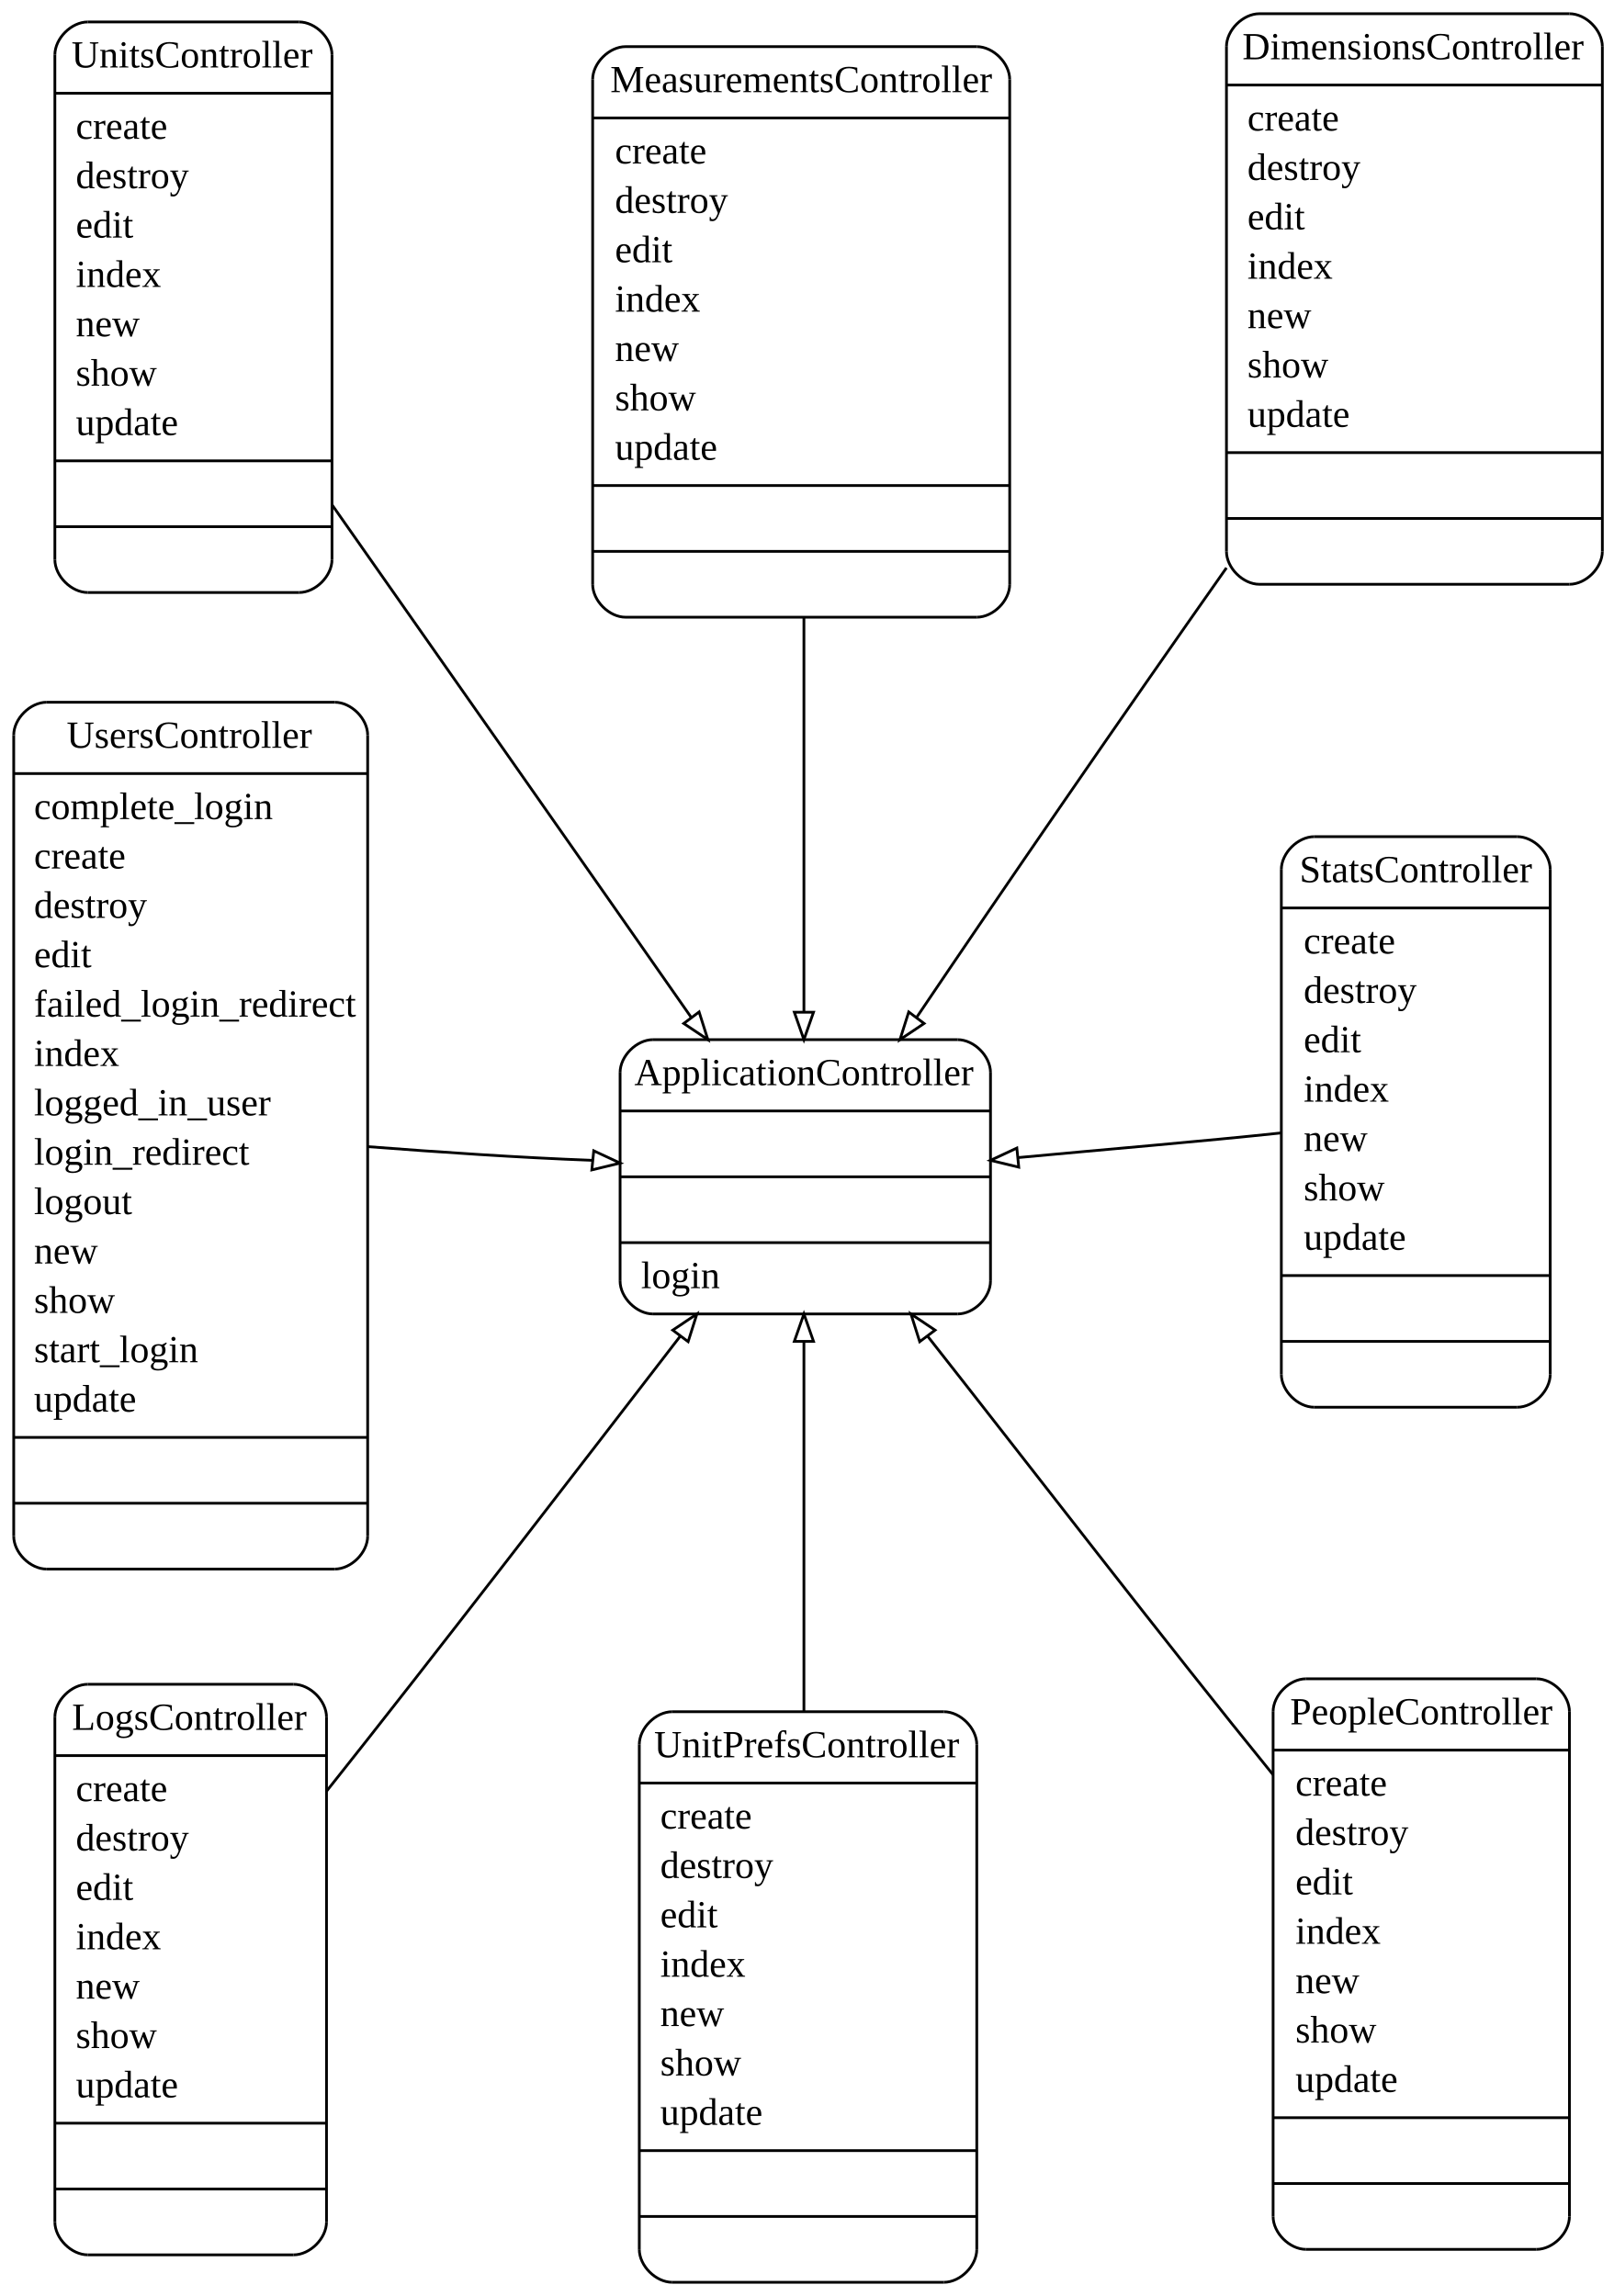
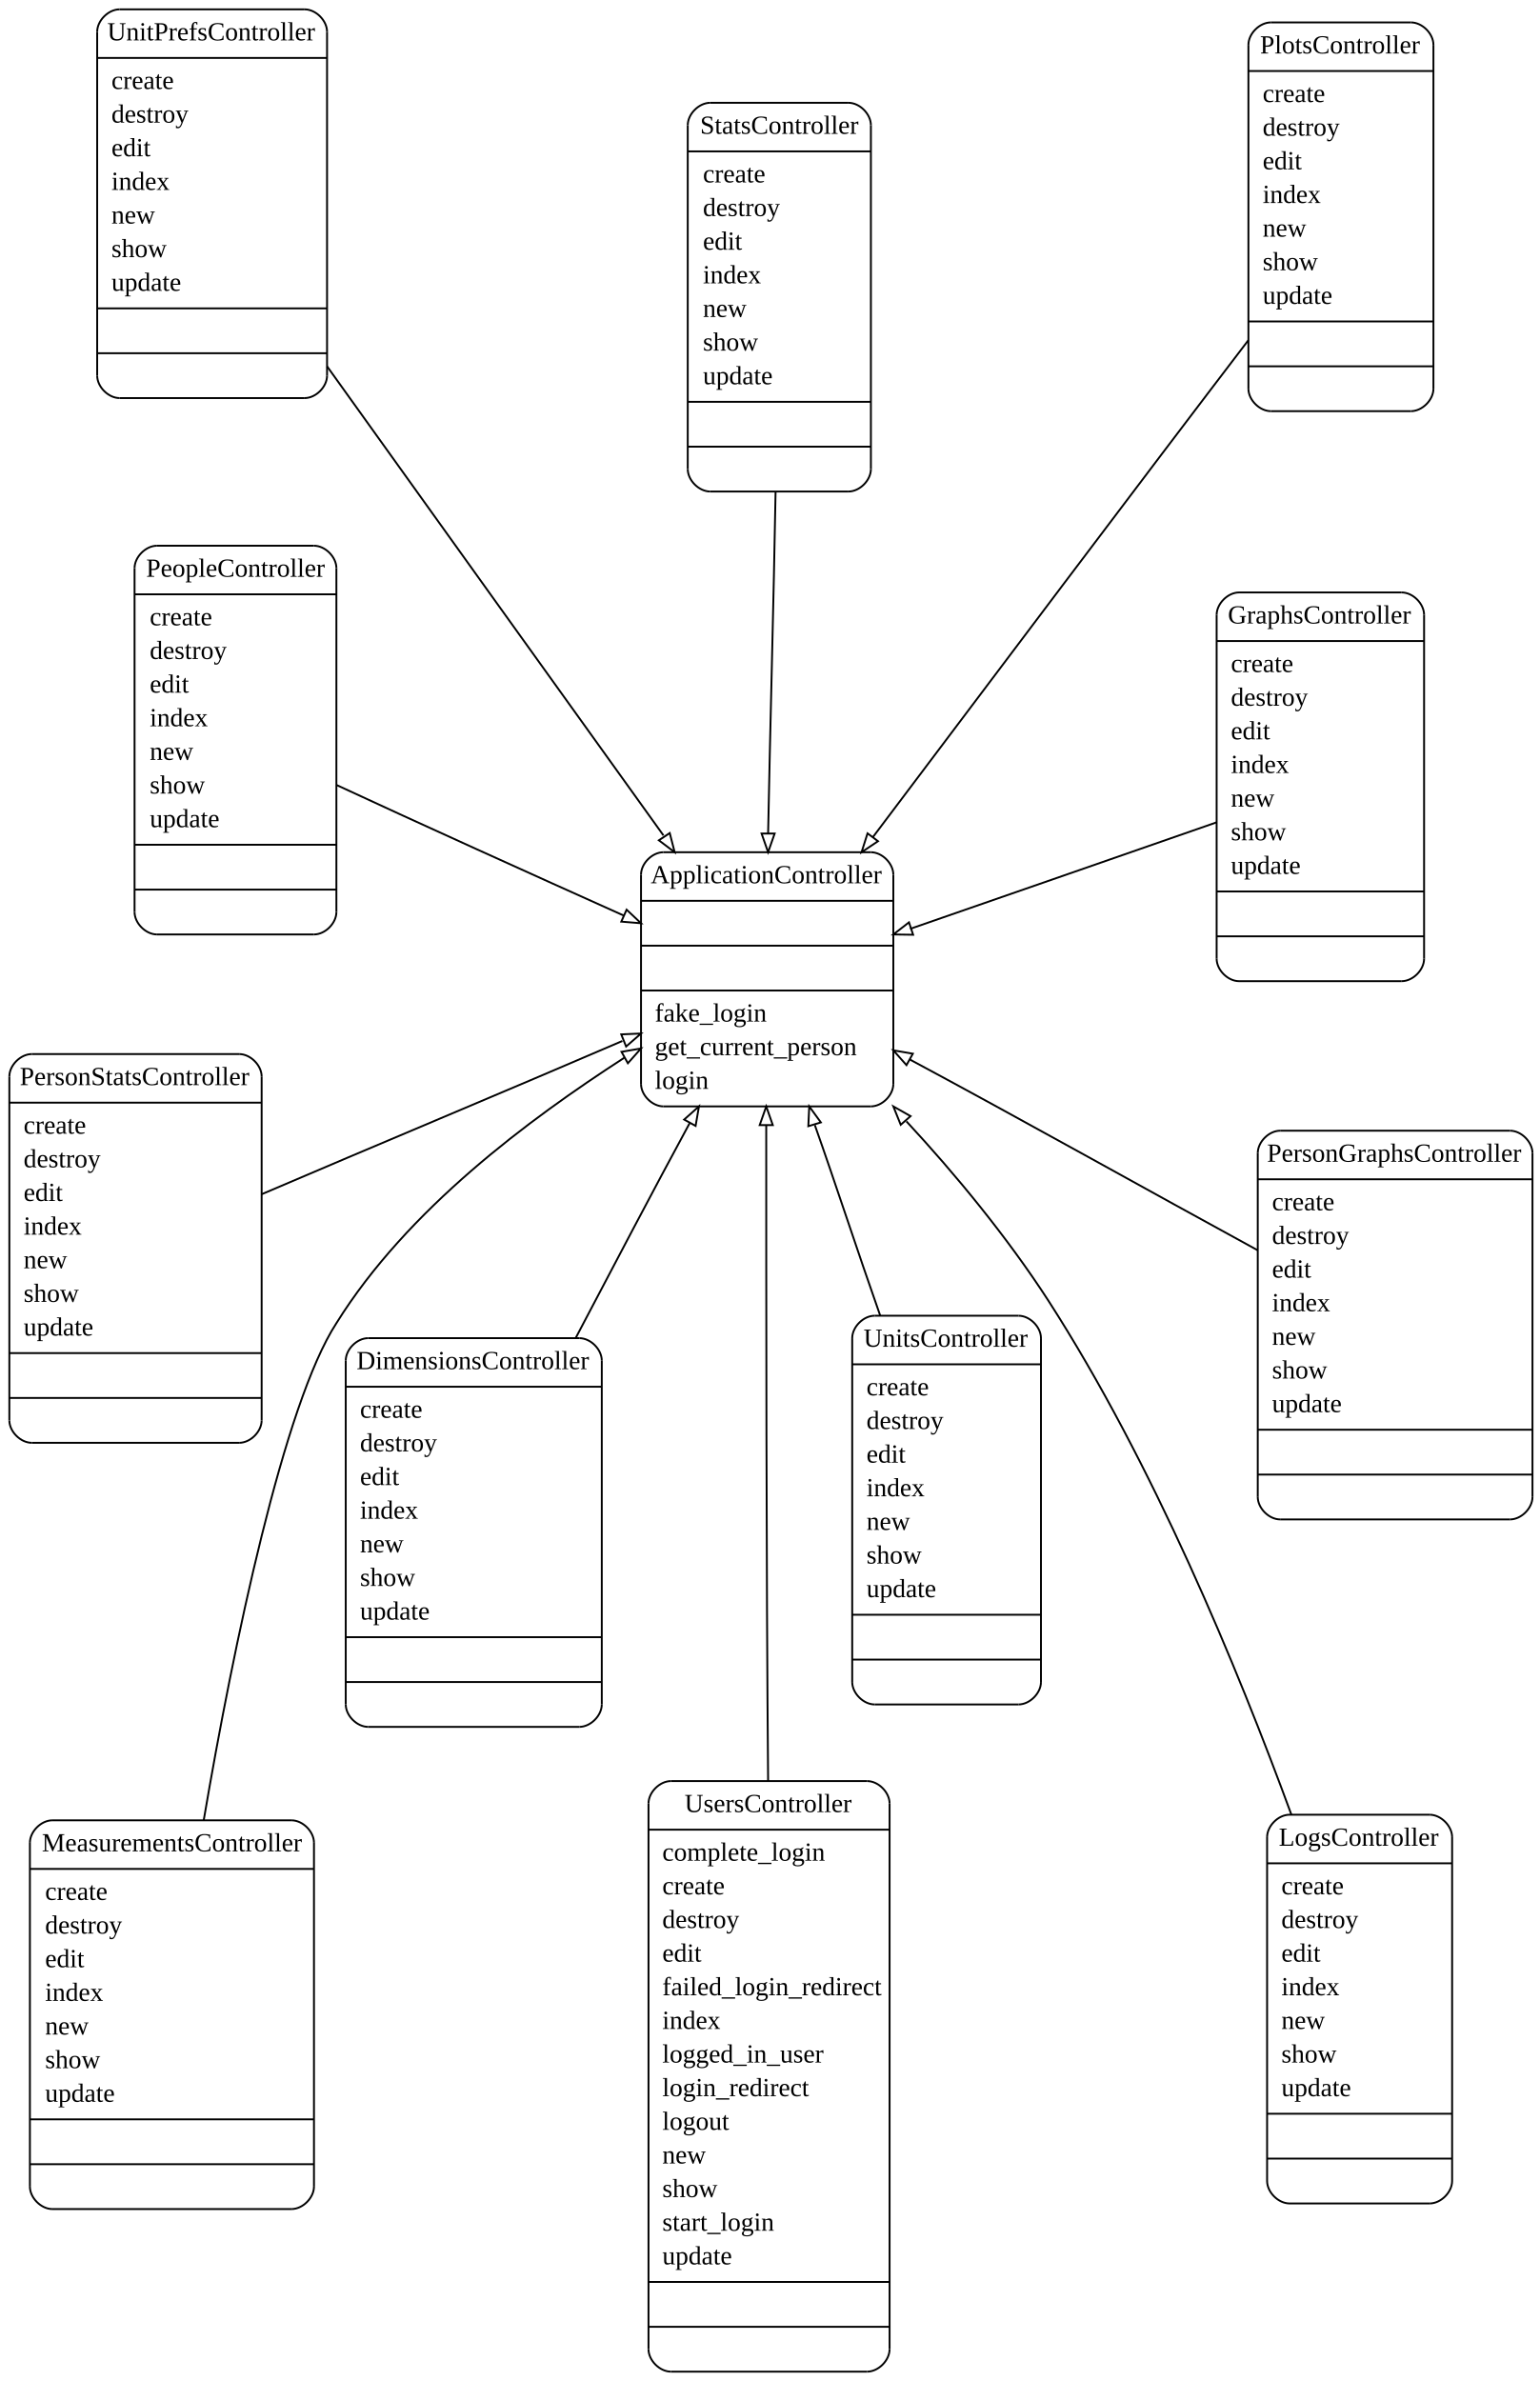
- <svg xmlns="http://www.w3.org/2000/svg" width="588pt" height="837pt" viewBox="0.00 0.00 588.00 837.00">
-   <g id="graph0" class="graph" transform="scale(1 1) rotate(0) translate(4 833)">
-     <polygon style="fill:white;stroke:white;" points="-4,4 -4,-833 584,-833 584,4 -4,4" />
+ <svg xmlns="http://www.w3.org/2000/svg" width="824pt" height="1274pt" viewBox="0.00 0.00 824.00 1274.00">
+   <g id="graph0" class="graph" transform="scale(1 1) rotate(0) translate(4 1270)">
+     <polygon style="fill:white;stroke:white;" points="-4,4 -4,-1270 820,-1270 820,4 -4,4" />
    <g id="node1" class="node">
-       <polyline style="fill:none;stroke:black;" points="13,-261 118,-261 " />
-       <path style="fill:none;stroke:black;" d="M118,-261C124,-261 130,-267 130,-273" />
-       <polyline style="fill:none;stroke:black;" points="130,-273 130,-565 " />
-       <path style="fill:none;stroke:black;" d="M130,-565C130,-571 124,-577 118,-577" />
-       <polyline style="fill:none;stroke:black;" points="118,-577 13,-577 " />
-       <path style="fill:none;stroke:black;" d="M13,-577C7,-577 1,-571 1,-565" />
-       <polyline style="fill:none;stroke:black;" points="1,-565 1,-273 " />
-       <path style="fill:none;stroke:black;" d="M1,-273C1,-267 7,-261 13,-261" />
-       <text text-anchor="middle" x="65" y="-560.4" style="font-family:Times New Roman;font-size:14.00;">UsersController</text>
-       <polyline style="fill:none;stroke:black;" points="1,-551 130,-551 " />
-       <text text-anchor="start" x="8.375" y="-534.4" style="font-family:Times New Roman;font-size:14.00;">complete_login</text>
-       <text text-anchor="start" x="8.375" y="-516.4" style="font-family:Times New Roman;font-size:14.00;">create</text>
-       <text text-anchor="start" x="8.375" y="-498.4" style="font-family:Times New Roman;font-size:14.00;">destroy</text>
-       <text text-anchor="start" x="8.375" y="-480.4" style="font-family:Times New Roman;font-size:14.00;">edit</text>
-       <text text-anchor="start" x="8.375" y="-462.4" style="font-family:Times New Roman;font-size:14.00;">failed_login_redirect</text>
-       <text text-anchor="start" x="8.375" y="-444.4" style="font-family:Times New Roman;font-size:14.00;">index</text>
-       <text text-anchor="start" x="8.375" y="-426.4" style="font-family:Times New Roman;font-size:14.00;">logged_in_user</text>
-       <text text-anchor="start" x="8.375" y="-408.4" style="font-family:Times New Roman;font-size:14.00;">login_redirect</text>
-       <text text-anchor="start" x="8.375" y="-390.4" style="font-family:Times New Roman;font-size:14.00;">logout</text>
-       <text text-anchor="start" x="8.375" y="-372.4" style="font-family:Times New Roman;font-size:14.00;">new</text>
-       <text text-anchor="start" x="8.375" y="-354.4" style="font-family:Times New Roman;font-size:14.00;">show</text>
-       <text text-anchor="start" x="8.375" y="-336.4" style="font-family:Times New Roman;font-size:14.00;">start_login</text>
-       <text text-anchor="start" x="8.375" y="-318.4" style="font-family:Times New Roman;font-size:14.00;">update</text>
-       <polyline style="fill:none;stroke:black;" points="1,-309 130,-309 " />
-       <polyline style="fill:none;stroke:black;" points="1,-285 130,-285 " />
+       <polyline style="fill:none;stroke:black;" points="13,-498 124,-498 " />
+       <path style="fill:none;stroke:black;" d="M124,-498C130,-498 136,-504 136,-510" />
+       <polyline style="fill:none;stroke:black;" points="136,-510 136,-694 " />
+       <path style="fill:none;stroke:black;" d="M136,-694C136,-700 130,-706 124,-706" />
+       <polyline style="fill:none;stroke:black;" points="124,-706 13,-706 " />
+       <path style="fill:none;stroke:black;" d="M13,-706C7,-706 1,-700 1,-694" />
+       <polyline style="fill:none;stroke:black;" points="1,-694 1,-510 " />
+       <path style="fill:none;stroke:black;" d="M1,-510C1,-504 7,-498 13,-498" />
+       <text text-anchor="middle" x="68" y="-689.4" style="font-family:Times New Roman;font-size:14.00;">PersonStatsController</text>
+       <polyline style="fill:none;stroke:black;" points="1,-680 136,-680 " />
+       <text text-anchor="start" x="8.625" y="-663.4" style="font-family:Times New Roman;font-size:14.00;">create</text>
+       <text text-anchor="start" x="8.625" y="-645.4" style="font-family:Times New Roman;font-size:14.00;">destroy</text>
+       <text text-anchor="start" x="8.625" y="-627.4" style="font-family:Times New Roman;font-size:14.00;">edit</text>
+       <text text-anchor="start" x="8.625" y="-609.4" style="font-family:Times New Roman;font-size:14.00;">index</text>
+       <text text-anchor="start" x="8.625" y="-591.4" style="font-family:Times New Roman;font-size:14.00;">new</text>
+       <text text-anchor="start" x="8.625" y="-573.4" style="font-family:Times New Roman;font-size:14.00;">show</text>
+       <text text-anchor="start" x="8.625" y="-555.4" style="font-family:Times New Roman;font-size:14.00;">update</text>
+       <polyline style="fill:none;stroke:black;" points="1,-546 136,-546 " />
+       <polyline style="fill:none;stroke:black;" points="1,-522 136,-522 " />
    </g>
    <g id="node2" class="node">
-       <polyline style="fill:none;stroke:black;" points="475,-320 549,-320 " />
-       <path style="fill:none;stroke:black;" d="M549,-320C555,-320 561,-326 561,-332" />
-       <polyline style="fill:none;stroke:black;" points="561,-332 561,-516 " />
-       <path style="fill:none;stroke:black;" d="M561,-516C561,-522 555,-528 549,-528" />
-       <polyline style="fill:none;stroke:black;" points="549,-528 475,-528 " />
-       <path style="fill:none;stroke:black;" d="M475,-528C469,-528 463,-522 463,-516" />
-       <polyline style="fill:none;stroke:black;" points="463,-516 463,-332 " />
-       <path style="fill:none;stroke:black;" d="M463,-332C463,-326 469,-320 475,-320" />
-       <text text-anchor="middle" x="512" y="-511.4" style="font-family:Times New Roman;font-size:14.00;">StatsController</text>
-       <polyline style="fill:none;stroke:black;" points="463,-502 561,-502 " />
-       <text text-anchor="start" x="471.125" y="-485.4" style="font-family:Times New Roman;font-size:14.00;">create</text>
-       <text text-anchor="start" x="471.125" y="-467.4" style="font-family:Times New Roman;font-size:14.00;">destroy</text>
-       <text text-anchor="start" x="471.125" y="-449.4" style="font-family:Times New Roman;font-size:14.00;">edit</text>
-       <text text-anchor="start" x="471.125" y="-431.4" style="font-family:Times New Roman;font-size:14.00;">index</text>
-       <text text-anchor="start" x="471.125" y="-413.4" style="font-family:Times New Roman;font-size:14.00;">new</text>
-       <text text-anchor="start" x="471.125" y="-395.4" style="font-family:Times New Roman;font-size:14.00;">show</text>
-       <text text-anchor="start" x="471.125" y="-377.4" style="font-family:Times New Roman;font-size:14.00;">update</text>
-       <polyline style="fill:none;stroke:black;" points="463,-368 561,-368 " />
-       <polyline style="fill:none;stroke:black;" points="463,-344 561,-344 " />
+       <polyline style="fill:none;stroke:black;" points="659,-745 746,-745 " />
+       <path style="fill:none;stroke:black;" d="M746,-745C752,-745 758,-751 758,-757" />
+       <polyline style="fill:none;stroke:black;" points="758,-757 758,-941 " />
+       <path style="fill:none;stroke:black;" d="M758,-941C758,-947 752,-953 746,-953" />
+       <polyline style="fill:none;stroke:black;" points="746,-953 659,-953 " />
+       <path style="fill:none;stroke:black;" d="M659,-953C653,-953 647,-947 647,-941" />
+       <polyline style="fill:none;stroke:black;" points="647,-941 647,-757 " />
+       <path style="fill:none;stroke:black;" d="M647,-757C647,-751 653,-745 659,-745" />
+       <text text-anchor="middle" x="702" y="-936.4" style="font-family:Times New Roman;font-size:14.00;">GraphsController</text>
+       <polyline style="fill:none;stroke:black;" points="647,-927 758,-927 " />
+       <text text-anchor="start" x="654.625" y="-910.4" style="font-family:Times New Roman;font-size:14.00;">create</text>
+       <text text-anchor="start" x="654.625" y="-892.4" style="font-family:Times New Roman;font-size:14.00;">destroy</text>
+       <text text-anchor="start" x="654.625" y="-874.4" style="font-family:Times New Roman;font-size:14.00;">edit</text>
+       <text text-anchor="start" x="654.625" y="-856.4" style="font-family:Times New Roman;font-size:14.00;">index</text>
+       <text text-anchor="start" x="654.625" y="-838.4" style="font-family:Times New Roman;font-size:14.00;">new</text>
+       <text text-anchor="start" x="654.625" y="-820.4" style="font-family:Times New Roman;font-size:14.00;">show</text>
+       <text text-anchor="start" x="654.625" y="-802.4" style="font-family:Times New Roman;font-size:14.00;">update</text>
+       <polyline style="fill:none;stroke:black;" points="647,-793 758,-793 " />
+       <polyline style="fill:none;stroke:black;" points="647,-769 758,-769 " />
    </g>
    <g id="node3" class="node">
-       <polyline style="fill:none;stroke:black;" points="241,-1 340,-1 " />
-       <path style="fill:none;stroke:black;" d="M340,-1C346,-1 352,-7 352,-13" />
-       <polyline style="fill:none;stroke:black;" points="352,-13 352,-197 " />
-       <path style="fill:none;stroke:black;" d="M352,-197C352,-203 346,-209 340,-209" />
-       <polyline style="fill:none;stroke:black;" points="340,-209 241,-209 " />
-       <path style="fill:none;stroke:black;" d="M241,-209C235,-209 229,-203 229,-197" />
-       <polyline style="fill:none;stroke:black;" points="229,-197 229,-13 " />
-       <path style="fill:none;stroke:black;" d="M229,-13C229,-7 235,-1 241,-1" />
-       <text text-anchor="middle" x="290" y="-192.4" style="font-family:Times New Roman;font-size:14.00;">UnitPrefsController</text>
-       <polyline style="fill:none;stroke:black;" points="229,-183 352,-183 " />
-       <text text-anchor="start" x="236.625" y="-166.4" style="font-family:Times New Roman;font-size:14.00;">create</text>
-       <text text-anchor="start" x="236.625" y="-148.4" style="font-family:Times New Roman;font-size:14.00;">destroy</text>
-       <text text-anchor="start" x="236.625" y="-130.4" style="font-family:Times New Roman;font-size:14.00;">edit</text>
-       <text text-anchor="start" x="236.625" y="-112.4" style="font-family:Times New Roman;font-size:14.00;">index</text>
-       <text text-anchor="start" x="236.625" y="-94.4" style="font-family:Times New Roman;font-size:14.00;">new</text>
-       <text text-anchor="start" x="236.625" y="-76.4" style="font-family:Times New Roman;font-size:14.00;">show</text>
-       <text text-anchor="start" x="236.625" y="-58.4" style="font-family:Times New Roman;font-size:14.00;">update</text>
-       <polyline style="fill:none;stroke:black;" points="229,-49 352,-49 " />
-       <polyline style="fill:none;stroke:black;" points="229,-25 352,-25 " />
+       <polyline style="fill:none;stroke:black;" points="355,-1 460,-1 " />
+       <path style="fill:none;stroke:black;" d="M460,-1C466,-1 472,-7 472,-13" />
+       <polyline style="fill:none;stroke:black;" points="472,-13 472,-305 " />
+       <path style="fill:none;stroke:black;" d="M472,-305C472,-311 466,-317 460,-317" />
+       <polyline style="fill:none;stroke:black;" points="460,-317 355,-317 " />
+       <path style="fill:none;stroke:black;" d="M355,-317C349,-317 343,-311 343,-305" />
+       <polyline style="fill:none;stroke:black;" points="343,-305 343,-13 " />
+       <path style="fill:none;stroke:black;" d="M343,-13C343,-7 349,-1 355,-1" />
+       <text text-anchor="middle" x="407" y="-300.4" style="font-family:Times New Roman;font-size:14.00;">UsersController</text>
+       <polyline style="fill:none;stroke:black;" points="343,-291 472,-291 " />
+       <text text-anchor="start" x="350.375" y="-274.4" style="font-family:Times New Roman;font-size:14.00;">complete_login</text>
+       <text text-anchor="start" x="350.375" y="-256.4" style="font-family:Times New Roman;font-size:14.00;">create</text>
+       <text text-anchor="start" x="350.375" y="-238.4" style="font-family:Times New Roman;font-size:14.00;">destroy</text>
+       <text text-anchor="start" x="350.375" y="-220.4" style="font-family:Times New Roman;font-size:14.00;">edit</text>
+       <text text-anchor="start" x="350.375" y="-202.4" style="font-family:Times New Roman;font-size:14.00;">failed_login_redirect</text>
+       <text text-anchor="start" x="350.375" y="-184.4" style="font-family:Times New Roman;font-size:14.00;">index</text>
+       <text text-anchor="start" x="350.375" y="-166.4" style="font-family:Times New Roman;font-size:14.00;">logged_in_user</text>
+       <text text-anchor="start" x="350.375" y="-148.4" style="font-family:Times New Roman;font-size:14.00;">login_redirect</text>
+       <text text-anchor="start" x="350.375" y="-130.4" style="font-family:Times New Roman;font-size:14.00;">logout</text>
+       <text text-anchor="start" x="350.375" y="-112.4" style="font-family:Times New Roman;font-size:14.00;">new</text>
+       <text text-anchor="start" x="350.375" y="-94.4" style="font-family:Times New Roman;font-size:14.00;">show</text>
+       <text text-anchor="start" x="350.375" y="-76.4" style="font-family:Times New Roman;font-size:14.00;">start_login</text>
+       <text text-anchor="start" x="350.375" y="-58.4" style="font-family:Times New Roman;font-size:14.00;">update</text>
+       <polyline style="fill:none;stroke:black;" points="343,-49 472,-49 " />
+       <polyline style="fill:none;stroke:black;" points="343,-25 472,-25 " />
    </g>
    <g id="node4" class="node">
-       <polyline style="fill:none;stroke:black;" points="224,-608 352,-608 " />
-       <path style="fill:none;stroke:black;" d="M352,-608C358,-608 364,-614 364,-620" />
-       <polyline style="fill:none;stroke:black;" points="364,-620 364,-804 " />
-       <path style="fill:none;stroke:black;" d="M364,-804C364,-810 358,-816 352,-816" />
-       <polyline style="fill:none;stroke:black;" points="352,-816 224,-816 " />
-       <path style="fill:none;stroke:black;" d="M224,-816C218,-816 212,-810 212,-804" />
-       <polyline style="fill:none;stroke:black;" points="212,-804 212,-620 " />
-       <path style="fill:none;stroke:black;" d="M212,-620C212,-614 218,-608 224,-608" />
-       <text text-anchor="middle" x="288" y="-799.4" style="font-family:Times New Roman;font-size:14.00;">MeasurementsController</text>
-       <polyline style="fill:none;stroke:black;" points="212,-790 364,-790 " />
-       <text text-anchor="start" x="220.125" y="-773.4" style="font-family:Times New Roman;font-size:14.00;">create</text>
-       <text text-anchor="start" x="220.125" y="-755.4" style="font-family:Times New Roman;font-size:14.00;">destroy</text>
-       <text text-anchor="start" x="220.125" y="-737.4" style="font-family:Times New Roman;font-size:14.00;">edit</text>
-       <text text-anchor="start" x="220.125" y="-719.4" style="font-family:Times New Roman;font-size:14.00;">index</text>
-       <text text-anchor="start" x="220.125" y="-701.4" style="font-family:Times New Roman;font-size:14.00;">new</text>
-       <text text-anchor="start" x="220.125" y="-683.4" style="font-family:Times New Roman;font-size:14.00;">show</text>
-       <text text-anchor="start" x="220.125" y="-665.4" style="font-family:Times New Roman;font-size:14.00;">update</text>
-       <polyline style="fill:none;stroke:black;" points="212,-656 364,-656 " />
-       <polyline style="fill:none;stroke:black;" points="212,-632 364,-632 " />
+       <polyline style="fill:none;stroke:black;" points="376,-1007 450,-1007 " />
+       <path style="fill:none;stroke:black;" d="M450,-1007C456,-1007 462,-1013 462,-1019" />
+       <polyline style="fill:none;stroke:black;" points="462,-1019 462,-1203 " />
+       <path style="fill:none;stroke:black;" d="M462,-1203C462,-1209 456,-1215 450,-1215" />
+       <polyline style="fill:none;stroke:black;" points="450,-1215 376,-1215 " />
+       <path style="fill:none;stroke:black;" d="M376,-1215C370,-1215 364,-1209 364,-1203" />
+       <polyline style="fill:none;stroke:black;" points="364,-1203 364,-1019 " />
+       <path style="fill:none;stroke:black;" d="M364,-1019C364,-1013 370,-1007 376,-1007" />
+       <text text-anchor="middle" x="413" y="-1198.4" style="font-family:Times New Roman;font-size:14.00;">StatsController</text>
+       <polyline style="fill:none;stroke:black;" points="364,-1189 462,-1189 " />
+       <text text-anchor="start" x="372.125" y="-1172.4" style="font-family:Times New Roman;font-size:14.00;">create</text>
+       <text text-anchor="start" x="372.125" y="-1154.4" style="font-family:Times New Roman;font-size:14.00;">destroy</text>
+       <text text-anchor="start" x="372.125" y="-1136.4" style="font-family:Times New Roman;font-size:14.00;">edit</text>
+       <text text-anchor="start" x="372.125" y="-1118.4" style="font-family:Times New Roman;font-size:14.00;">index</text>
+       <text text-anchor="start" x="372.125" y="-1100.4" style="font-family:Times New Roman;font-size:14.00;">new</text>
+       <text text-anchor="start" x="372.125" y="-1082.4" style="font-family:Times New Roman;font-size:14.00;">show</text>
+       <text text-anchor="start" x="372.125" y="-1064.4" style="font-family:Times New Roman;font-size:14.00;">update</text>
+       <polyline style="fill:none;stroke:black;" points="364,-1055 462,-1055 " />
+       <polyline style="fill:none;stroke:black;" points="364,-1031 462,-1031 " />
    </g>
    <g id="node5" class="node">
-       <polyline style="fill:none;stroke:black;" points="455,-620 568,-620 " />
-       <path style="fill:none;stroke:black;" d="M568,-620C574,-620 580,-626 580,-632" />
-       <polyline style="fill:none;stroke:black;" points="580,-632 580,-816 " />
-       <path style="fill:none;stroke:black;" d="M580,-816C580,-822 574,-828 568,-828" />
-       <polyline style="fill:none;stroke:black;" points="568,-828 455,-828 " />
-       <path style="fill:none;stroke:black;" d="M455,-828C449,-828 443,-822 443,-816" />
-       <polyline style="fill:none;stroke:black;" points="443,-816 443,-632 " />
-       <path style="fill:none;stroke:black;" d="M443,-632C443,-626 449,-620 455,-620" />
-       <text text-anchor="middle" x="511" y="-811.4" style="font-family:Times New Roman;font-size:14.00;">DimensionsController</text>
-       <polyline style="fill:none;stroke:black;" points="443,-802 580,-802 " />
-       <text text-anchor="start" x="450.625" y="-785.4" style="font-family:Times New Roman;font-size:14.00;">create</text>
-       <text text-anchor="start" x="450.625" y="-767.4" style="font-family:Times New Roman;font-size:14.00;">destroy</text>
-       <text text-anchor="start" x="450.625" y="-749.4" style="font-family:Times New Roman;font-size:14.00;">edit</text>
-       <text text-anchor="start" x="450.625" y="-731.4" style="font-family:Times New Roman;font-size:14.00;">index</text>
-       <text text-anchor="start" x="450.625" y="-713.4" style="font-family:Times New Roman;font-size:14.00;">new</text>
-       <text text-anchor="start" x="450.625" y="-695.4" style="font-family:Times New Roman;font-size:14.00;">show</text>
-       <text text-anchor="start" x="450.625" y="-677.4" style="font-family:Times New Roman;font-size:14.00;">update</text>
-       <polyline style="fill:none;stroke:black;" points="443,-668 580,-668 " />
-       <polyline style="fill:none;stroke:black;" points="443,-644 580,-644 " />
+       <polyline style="fill:none;stroke:black;" points="676,-1050 751,-1050 " />
+       <path style="fill:none;stroke:black;" d="M751,-1050C757,-1050 763,-1056 763,-1062" />
+       <polyline style="fill:none;stroke:black;" points="763,-1062 763,-1246 " />
+       <path style="fill:none;stroke:black;" d="M763,-1246C763,-1252 757,-1258 751,-1258" />
+       <polyline style="fill:none;stroke:black;" points="751,-1258 676,-1258 " />
+       <path style="fill:none;stroke:black;" d="M676,-1258C670,-1258 664,-1252 664,-1246" />
+       <polyline style="fill:none;stroke:black;" points="664,-1246 664,-1062 " />
+       <path style="fill:none;stroke:black;" d="M664,-1062C664,-1056 670,-1050 676,-1050" />
+       <text text-anchor="middle" x="713" y="-1241.4" style="font-family:Times New Roman;font-size:14.00;">PlotsController</text>
+       <polyline style="fill:none;stroke:black;" points="664,-1232 763,-1232 " />
+       <text text-anchor="start" x="671.625" y="-1215.4" style="font-family:Times New Roman;font-size:14.00;">create</text>
+       <text text-anchor="start" x="671.625" y="-1197.4" style="font-family:Times New Roman;font-size:14.00;">destroy</text>
+       <text text-anchor="start" x="671.625" y="-1179.4" style="font-family:Times New Roman;font-size:14.00;">edit</text>
+       <text text-anchor="start" x="671.625" y="-1161.4" style="font-family:Times New Roman;font-size:14.00;">index</text>
+       <text text-anchor="start" x="671.625" y="-1143.4" style="font-family:Times New Roman;font-size:14.00;">new</text>
+       <text text-anchor="start" x="671.625" y="-1125.4" style="font-family:Times New Roman;font-size:14.00;">show</text>
+       <text text-anchor="start" x="671.625" y="-1107.4" style="font-family:Times New Roman;font-size:14.00;">update</text>
+       <polyline style="fill:none;stroke:black;" points="664,-1098 763,-1098 " />
+       <polyline style="fill:none;stroke:black;" points="664,-1074 763,-1074 " />
    </g>
    <g id="node6" class="node">
-       <polyline style="fill:none;stroke:black;" points="28,-617 105,-617 " />
-       <path style="fill:none;stroke:black;" d="M105,-617C111,-617 117,-623 117,-629" />
-       <polyline style="fill:none;stroke:black;" points="117,-629 117,-813 " />
-       <path style="fill:none;stroke:black;" d="M117,-813C117,-819 111,-825 105,-825" />
-       <polyline style="fill:none;stroke:black;" points="105,-825 28,-825 " />
-       <path style="fill:none;stroke:black;" d="M28,-825C22,-825 16,-819 16,-813" />
-       <polyline style="fill:none;stroke:black;" points="16,-813 16,-629 " />
-       <path style="fill:none;stroke:black;" d="M16,-629C16,-623 22,-617 28,-617" />
-       <text text-anchor="middle" x="66" y="-808.4" style="font-family:Times New Roman;font-size:14.00;">UnitsController</text>
-       <polyline style="fill:none;stroke:black;" points="16,-799 117,-799 " />
-       <text text-anchor="start" x="23.625" y="-782.4" style="font-family:Times New Roman;font-size:14.00;">create</text>
-       <text text-anchor="start" x="23.625" y="-764.4" style="font-family:Times New Roman;font-size:14.00;">destroy</text>
-       <text text-anchor="start" x="23.625" y="-746.4" style="font-family:Times New Roman;font-size:14.00;">edit</text>
-       <text text-anchor="start" x="23.625" y="-728.4" style="font-family:Times New Roman;font-size:14.00;">index</text>
-       <text text-anchor="start" x="23.625" y="-710.4" style="font-family:Times New Roman;font-size:14.00;">new</text>
-       <text text-anchor="start" x="23.625" y="-692.4" style="font-family:Times New Roman;font-size:14.00;">show</text>
-       <text text-anchor="start" x="23.625" y="-674.4" style="font-family:Times New Roman;font-size:14.00;">update</text>
-       <polyline style="fill:none;stroke:black;" points="16,-665 117,-665 " />
-       <polyline style="fill:none;stroke:black;" points="16,-641 117,-641 " />
+       <polyline style="fill:none;stroke:black;" points="60,-1057 159,-1057 " />
+       <path style="fill:none;stroke:black;" d="M159,-1057C165,-1057 171,-1063 171,-1069" />
+       <polyline style="fill:none;stroke:black;" points="171,-1069 171,-1253 " />
+       <path style="fill:none;stroke:black;" d="M171,-1253C171,-1259 165,-1265 159,-1265" />
+       <polyline style="fill:none;stroke:black;" points="159,-1265 60,-1265 " />
+       <path style="fill:none;stroke:black;" d="M60,-1265C54,-1265 48,-1259 48,-1253" />
+       <polyline style="fill:none;stroke:black;" points="48,-1253 48,-1069 " />
+       <path style="fill:none;stroke:black;" d="M48,-1069C48,-1063 54,-1057 60,-1057" />
+       <text text-anchor="middle" x="109" y="-1248.4" style="font-family:Times New Roman;font-size:14.00;">UnitPrefsController</text>
+       <polyline style="fill:none;stroke:black;" points="48,-1239 171,-1239 " />
+       <text text-anchor="start" x="55.625" y="-1222.4" style="font-family:Times New Roman;font-size:14.00;">create</text>
+       <text text-anchor="start" x="55.625" y="-1204.4" style="font-family:Times New Roman;font-size:14.00;">destroy</text>
+       <text text-anchor="start" x="55.625" y="-1186.4" style="font-family:Times New Roman;font-size:14.00;">edit</text>
+       <text text-anchor="start" x="55.625" y="-1168.4" style="font-family:Times New Roman;font-size:14.00;">index</text>
+       <text text-anchor="start" x="55.625" y="-1150.4" style="font-family:Times New Roman;font-size:14.00;">new</text>
+       <text text-anchor="start" x="55.625" y="-1132.4" style="font-family:Times New Roman;font-size:14.00;">show</text>
+       <text text-anchor="start" x="55.625" y="-1114.4" style="font-family:Times New Roman;font-size:14.00;">update</text>
+       <polyline style="fill:none;stroke:black;" points="48,-1105 171,-1105 " />
+       <polyline style="fill:none;stroke:black;" points="48,-1081 171,-1081 " />
    </g>
    <g id="node7" class="node">
-       <polyline style="fill:none;stroke:black;" points="28,-11 103,-11 " />
-       <path style="fill:none;stroke:black;" d="M103,-11C109,-11 115,-17 115,-23" />
-       <polyline style="fill:none;stroke:black;" points="115,-23 115,-207 " />
-       <path style="fill:none;stroke:black;" d="M115,-207C115,-213 109,-219 103,-219" />
-       <polyline style="fill:none;stroke:black;" points="103,-219 28,-219 " />
-       <path style="fill:none;stroke:black;" d="M28,-219C22,-219 16,-213 16,-207" />
-       <polyline style="fill:none;stroke:black;" points="16,-207 16,-23 " />
-       <path style="fill:none;stroke:black;" d="M16,-23C16,-17 22,-11 28,-11" />
-       <text text-anchor="middle" x="65" y="-202.4" style="font-family:Times New Roman;font-size:14.00;">LogsController</text>
-       <polyline style="fill:none;stroke:black;" points="16,-193 115,-193 " />
-       <text text-anchor="start" x="23.625" y="-176.4" style="font-family:Times New Roman;font-size:14.00;">create</text>
-       <text text-anchor="start" x="23.625" y="-158.4" style="font-family:Times New Roman;font-size:14.00;">destroy</text>
-       <text text-anchor="start" x="23.625" y="-140.4" style="font-family:Times New Roman;font-size:14.00;">edit</text>
-       <text text-anchor="start" x="23.625" y="-122.4" style="font-family:Times New Roman;font-size:14.00;">index</text>
-       <text text-anchor="start" x="23.625" y="-104.4" style="font-family:Times New Roman;font-size:14.00;">new</text>
-       <text text-anchor="start" x="23.625" y="-86.4" style="font-family:Times New Roman;font-size:14.00;">show</text>
-       <text text-anchor="start" x="23.625" y="-68.4" style="font-family:Times New Roman;font-size:14.00;">update</text>
-       <polyline style="fill:none;stroke:black;" points="16,-59 115,-59 " />
-       <polyline style="fill:none;stroke:black;" points="16,-35 115,-35 " />
+       <polyline style="fill:none;stroke:black;" points="24,-88 152,-88 " />
+       <path style="fill:none;stroke:black;" d="M152,-88C158,-88 164,-94 164,-100" />
+       <polyline style="fill:none;stroke:black;" points="164,-100 164,-284 " />
+       <path style="fill:none;stroke:black;" d="M164,-284C164,-290 158,-296 152,-296" />
+       <polyline style="fill:none;stroke:black;" points="152,-296 24,-296 " />
+       <path style="fill:none;stroke:black;" d="M24,-296C18,-296 12,-290 12,-284" />
+       <polyline style="fill:none;stroke:black;" points="12,-284 12,-100 " />
+       <path style="fill:none;stroke:black;" d="M12,-100C12,-94 18,-88 24,-88" />
+       <text text-anchor="middle" x="88" y="-279.4" style="font-family:Times New Roman;font-size:14.00;">MeasurementsController</text>
+       <polyline style="fill:none;stroke:black;" points="12,-270 164,-270 " />
+       <text text-anchor="start" x="20.125" y="-253.4" style="font-family:Times New Roman;font-size:14.00;">create</text>
+       <text text-anchor="start" x="20.125" y="-235.4" style="font-family:Times New Roman;font-size:14.00;">destroy</text>
+       <text text-anchor="start" x="20.125" y="-217.4" style="font-family:Times New Roman;font-size:14.00;">edit</text>
+       <text text-anchor="start" x="20.125" y="-199.4" style="font-family:Times New Roman;font-size:14.00;">index</text>
+       <text text-anchor="start" x="20.125" y="-181.4" style="font-family:Times New Roman;font-size:14.00;">new</text>
+       <text text-anchor="start" x="20.125" y="-163.4" style="font-family:Times New Roman;font-size:14.00;">show</text>
+       <text text-anchor="start" x="20.125" y="-145.4" style="font-family:Times New Roman;font-size:14.00;">update</text>
+       <polyline style="fill:none;stroke:black;" points="12,-136 164,-136 " />
+       <polyline style="fill:none;stroke:black;" points="12,-112 164,-112 " />
    </g>
    <g id="node8" class="node">
-       <polyline style="fill:none;stroke:black;" points="472,-13 556,-13 " />
-       <path style="fill:none;stroke:black;" d="M556,-13C562,-13 568,-19 568,-25" />
-       <polyline style="fill:none;stroke:black;" points="568,-25 568,-209 " />
-       <path style="fill:none;stroke:black;" d="M568,-209C568,-215 562,-221 556,-221" />
-       <polyline style="fill:none;stroke:black;" points="556,-221 472,-221 " />
-       <path style="fill:none;stroke:black;" d="M472,-221C466,-221 460,-215 460,-209" />
-       <polyline style="fill:none;stroke:black;" points="460,-209 460,-25 " />
-       <path style="fill:none;stroke:black;" d="M460,-25C460,-19 466,-13 472,-13" />
-       <text text-anchor="middle" x="514" y="-204.4" style="font-family:Times New Roman;font-size:14.00;">PeopleController</text>
-       <polyline style="fill:none;stroke:black;" points="460,-195 568,-195 " />
-       <text text-anchor="start" x="468.125" y="-178.4" style="font-family:Times New Roman;font-size:14.00;">create</text>
-       <text text-anchor="start" x="468.125" y="-160.4" style="font-family:Times New Roman;font-size:14.00;">destroy</text>
-       <text text-anchor="start" x="468.125" y="-142.4" style="font-family:Times New Roman;font-size:14.00;">edit</text>
-       <text text-anchor="start" x="468.125" y="-124.4" style="font-family:Times New Roman;font-size:14.00;">index</text>
-       <text text-anchor="start" x="468.125" y="-106.4" style="font-family:Times New Roman;font-size:14.00;">new</text>
-       <text text-anchor="start" x="468.125" y="-88.4" style="font-family:Times New Roman;font-size:14.00;">show</text>
-       <text text-anchor="start" x="468.125" y="-70.4" style="font-family:Times New Roman;font-size:14.00;">update</text>
-       <polyline style="fill:none;stroke:black;" points="460,-61 568,-61 " />
-       <polyline style="fill:none;stroke:black;" points="460,-37 568,-37 " />
+       <polyline style="fill:none;stroke:black;" points="681,-457 804,-457 " />
+       <path style="fill:none;stroke:black;" d="M804,-457C810,-457 816,-463 816,-469" />
+       <polyline style="fill:none;stroke:black;" points="816,-469 816,-653 " />
+       <path style="fill:none;stroke:black;" d="M816,-653C816,-659 810,-665 804,-665" />
+       <polyline style="fill:none;stroke:black;" points="804,-665 681,-665 " />
+       <path style="fill:none;stroke:black;" d="M681,-665C675,-665 669,-659 669,-653" />
+       <polyline style="fill:none;stroke:black;" points="669,-653 669,-469 " />
+       <path style="fill:none;stroke:black;" d="M669,-469C669,-463 675,-457 681,-457" />
+       <text text-anchor="middle" x="742" y="-648.4" style="font-family:Times New Roman;font-size:14.00;">PersonGraphsController</text>
+       <polyline style="fill:none;stroke:black;" points="669,-639 816,-639 " />
+       <text text-anchor="start" x="676.625" y="-622.4" style="font-family:Times New Roman;font-size:14.00;">create</text>
+       <text text-anchor="start" x="676.625" y="-604.4" style="font-family:Times New Roman;font-size:14.00;">destroy</text>
+       <text text-anchor="start" x="676.625" y="-586.4" style="font-family:Times New Roman;font-size:14.00;">edit</text>
+       <text text-anchor="start" x="676.625" y="-568.4" style="font-family:Times New Roman;font-size:14.00;">index</text>
+       <text text-anchor="start" x="676.625" y="-550.4" style="font-family:Times New Roman;font-size:14.00;">new</text>
+       <text text-anchor="start" x="676.625" y="-532.4" style="font-family:Times New Roman;font-size:14.00;">show</text>
+       <text text-anchor="start" x="676.625" y="-514.4" style="font-family:Times New Roman;font-size:14.00;">update</text>
+       <polyline style="fill:none;stroke:black;" points="669,-505 816,-505 " />
+       <polyline style="fill:none;stroke:black;" points="669,-481 816,-481 " />
    </g>
    <g id="node9" class="node">
-       <polyline style="fill:none;stroke:black;" points="234,-354 345,-354 " />
-       <path style="fill:none;stroke:black;" d="M345,-354C351,-354 357,-360 357,-366" />
-       <polyline style="fill:none;stroke:black;" points="357,-366 357,-442 " />
-       <path style="fill:none;stroke:black;" d="M357,-442C357,-448 351,-454 345,-454" />
-       <polyline style="fill:none;stroke:black;" points="345,-454 234,-454 " />
-       <path style="fill:none;stroke:black;" d="M234,-454C228,-454 222,-448 222,-442" />
-       <polyline style="fill:none;stroke:black;" points="222,-442 222,-366 " />
-       <path style="fill:none;stroke:black;" d="M222,-366C222,-360 228,-354 234,-354" />
-       <text text-anchor="middle" x="289" y="-437.4" style="font-family:Times New Roman;font-size:14.00;">ApplicationController</text>
-       <polyline style="fill:none;stroke:black;" points="222,-428 357,-428 " />
-       <polyline style="fill:none;stroke:black;" points="222,-404 357,-404 " />
-       <polyline style="fill:none;stroke:black;" points="222,-380 357,-380 " />
-       <text text-anchor="start" x="229.625" y="-363.4" style="font-family:Times New Roman;font-size:14.00;">login</text>
+       <polyline style="fill:none;stroke:black;" points="193,-346 306,-346 " />
+       <path style="fill:none;stroke:black;" d="M306,-346C312,-346 318,-352 318,-358" />
+       <polyline style="fill:none;stroke:black;" points="318,-358 318,-542 " />
+       <path style="fill:none;stroke:black;" d="M318,-542C318,-548 312,-554 306,-554" />
+       <polyline style="fill:none;stroke:black;" points="306,-554 193,-554 " />
+       <path style="fill:none;stroke:black;" d="M193,-554C187,-554 181,-548 181,-542" />
+       <polyline style="fill:none;stroke:black;" points="181,-542 181,-358 " />
+       <path style="fill:none;stroke:black;" d="M181,-358C181,-352 187,-346 193,-346" />
+       <text text-anchor="middle" x="249" y="-537.4" style="font-family:Times New Roman;font-size:14.00;">DimensionsController</text>
+       <polyline style="fill:none;stroke:black;" points="181,-528 318,-528 " />
+       <text text-anchor="start" x="188.625" y="-511.4" style="font-family:Times New Roman;font-size:14.00;">create</text>
+       <text text-anchor="start" x="188.625" y="-493.4" style="font-family:Times New Roman;font-size:14.00;">destroy</text>
+       <text text-anchor="start" x="188.625" y="-475.4" style="font-family:Times New Roman;font-size:14.00;">edit</text>
+       <text text-anchor="start" x="188.625" y="-457.4" style="font-family:Times New Roman;font-size:14.00;">index</text>
+       <text text-anchor="start" x="188.625" y="-439.4" style="font-family:Times New Roman;font-size:14.00;">new</text>
+       <text text-anchor="start" x="188.625" y="-421.4" style="font-family:Times New Roman;font-size:14.00;">show</text>
+       <text text-anchor="start" x="188.625" y="-403.4" style="font-family:Times New Roman;font-size:14.00;">update</text>
+       <polyline style="fill:none;stroke:black;" points="181,-394 318,-394 " />
+       <polyline style="fill:none;stroke:black;" points="181,-370 318,-370 " />
+     </g>
+     <g id="node10" class="node">
+       <polyline style="fill:none;stroke:black;" points="464,-358 541,-358 " />
+       <path style="fill:none;stroke:black;" d="M541,-358C547,-358 553,-364 553,-370" />
+       <polyline style="fill:none;stroke:black;" points="553,-370 553,-554 " />
+       <path style="fill:none;stroke:black;" d="M553,-554C553,-560 547,-566 541,-566" />
+       <polyline style="fill:none;stroke:black;" points="541,-566 464,-566 " />
+       <path style="fill:none;stroke:black;" d="M464,-566C458,-566 452,-560 452,-554" />
+       <polyline style="fill:none;stroke:black;" points="452,-554 452,-370 " />
+       <path style="fill:none;stroke:black;" d="M452,-370C452,-364 458,-358 464,-358" />
+       <text text-anchor="middle" x="502" y="-549.4" style="font-family:Times New Roman;font-size:14.00;">UnitsController</text>
+       <polyline style="fill:none;stroke:black;" points="452,-540 553,-540 " />
+       <text text-anchor="start" x="459.625" y="-523.4" style="font-family:Times New Roman;font-size:14.00;">create</text>
+       <text text-anchor="start" x="459.625" y="-505.4" style="font-family:Times New Roman;font-size:14.00;">destroy</text>
+       <text text-anchor="start" x="459.625" y="-487.4" style="font-family:Times New Roman;font-size:14.00;">edit</text>
+       <text text-anchor="start" x="459.625" y="-469.4" style="font-family:Times New Roman;font-size:14.00;">index</text>
+       <text text-anchor="start" x="459.625" y="-451.4" style="font-family:Times New Roman;font-size:14.00;">new</text>
+       <text text-anchor="start" x="459.625" y="-433.4" style="font-family:Times New Roman;font-size:14.00;">show</text>
+       <text text-anchor="start" x="459.625" y="-415.4" style="font-family:Times New Roman;font-size:14.00;">update</text>
+       <polyline style="fill:none;stroke:black;" points="452,-406 553,-406 " />
+       <polyline style="fill:none;stroke:black;" points="452,-382 553,-382 " />
+     </g>
+     <g id="node11" class="node">
+       <polyline style="fill:none;stroke:black;" points="686,-91 761,-91 " />
+       <path style="fill:none;stroke:black;" d="M761,-91C767,-91 773,-97 773,-103" />
+       <polyline style="fill:none;stroke:black;" points="773,-103 773,-287 " />
+       <path style="fill:none;stroke:black;" d="M773,-287C773,-293 767,-299 761,-299" />
+       <polyline style="fill:none;stroke:black;" points="761,-299 686,-299 " />
+       <path style="fill:none;stroke:black;" d="M686,-299C680,-299 674,-293 674,-287" />
+       <polyline style="fill:none;stroke:black;" points="674,-287 674,-103 " />
+       <path style="fill:none;stroke:black;" d="M674,-103C674,-97 680,-91 686,-91" />
+       <text text-anchor="middle" x="723" y="-282.4" style="font-family:Times New Roman;font-size:14.00;">LogsController</text>
+       <polyline style="fill:none;stroke:black;" points="674,-273 773,-273 " />
+       <text text-anchor="start" x="681.625" y="-256.4" style="font-family:Times New Roman;font-size:14.00;">create</text>
+       <text text-anchor="start" x="681.625" y="-238.4" style="font-family:Times New Roman;font-size:14.00;">destroy</text>
+       <text text-anchor="start" x="681.625" y="-220.4" style="font-family:Times New Roman;font-size:14.00;">edit</text>
+       <text text-anchor="start" x="681.625" y="-202.4" style="font-family:Times New Roman;font-size:14.00;">index</text>
+       <text text-anchor="start" x="681.625" y="-184.4" style="font-family:Times New Roman;font-size:14.00;">new</text>
+       <text text-anchor="start" x="681.625" y="-166.4" style="font-family:Times New Roman;font-size:14.00;">show</text>
+       <text text-anchor="start" x="681.625" y="-148.4" style="font-family:Times New Roman;font-size:14.00;">update</text>
+       <polyline style="fill:none;stroke:black;" points="674,-139 773,-139 " />
+       <polyline style="fill:none;stroke:black;" points="674,-115 773,-115 " />
+     </g>
+     <g id="node12" class="node">
+       <polyline style="fill:none;stroke:black;" points="80,-770 164,-770 " />
+       <path style="fill:none;stroke:black;" d="M164,-770C170,-770 176,-776 176,-782" />
+       <polyline style="fill:none;stroke:black;" points="176,-782 176,-966 " />
+       <path style="fill:none;stroke:black;" d="M176,-966C176,-972 170,-978 164,-978" />
+       <polyline style="fill:none;stroke:black;" points="164,-978 80,-978 " />
+       <path style="fill:none;stroke:black;" d="M80,-978C74,-978 68,-972 68,-966" />
+       <polyline style="fill:none;stroke:black;" points="68,-966 68,-782 " />
+       <path style="fill:none;stroke:black;" d="M68,-782C68,-776 74,-770 80,-770" />
+       <text text-anchor="middle" x="122" y="-961.4" style="font-family:Times New Roman;font-size:14.00;">PeopleController</text>
+       <polyline style="fill:none;stroke:black;" points="68,-952 176,-952 " />
+       <text text-anchor="start" x="76.125" y="-935.4" style="font-family:Times New Roman;font-size:14.00;">create</text>
+       <text text-anchor="start" x="76.125" y="-917.4" style="font-family:Times New Roman;font-size:14.00;">destroy</text>
+       <text text-anchor="start" x="76.125" y="-899.4" style="font-family:Times New Roman;font-size:14.00;">edit</text>
+       <text text-anchor="start" x="76.125" y="-881.4" style="font-family:Times New Roman;font-size:14.00;">index</text>
+       <text text-anchor="start" x="76.125" y="-863.4" style="font-family:Times New Roman;font-size:14.00;">new</text>
+       <text text-anchor="start" x="76.125" y="-845.4" style="font-family:Times New Roman;font-size:14.00;">show</text>
+       <text text-anchor="start" x="76.125" y="-827.4" style="font-family:Times New Roman;font-size:14.00;">update</text>
+       <polyline style="fill:none;stroke:black;" points="68,-818 176,-818 " />
+       <polyline style="fill:none;stroke:black;" points="68,-794 176,-794 " />
+     </g>
+     <g id="node13" class="node">
+       <polyline style="fill:none;stroke:black;" points="351,-678 462,-678 " />
+       <path style="fill:none;stroke:black;" d="M462,-678C468,-678 474,-684 474,-690" />
+       <polyline style="fill:none;stroke:black;" points="474,-690 474,-802 " />
+       <path style="fill:none;stroke:black;" d="M474,-802C474,-808 468,-814 462,-814" />
+       <polyline style="fill:none;stroke:black;" points="462,-814 351,-814 " />
+       <path style="fill:none;stroke:black;" d="M351,-814C345,-814 339,-808 339,-802" />
+       <polyline style="fill:none;stroke:black;" points="339,-802 339,-690 " />
+       <path style="fill:none;stroke:black;" d="M339,-690C339,-684 345,-678 351,-678" />
+       <text text-anchor="middle" x="406" y="-797.4" style="font-family:Times New Roman;font-size:14.00;">ApplicationController</text>
+       <polyline style="fill:none;stroke:black;" points="339,-788 474,-788 " />
+       <polyline style="fill:none;stroke:black;" points="339,-764 474,-764 " />
+       <polyline style="fill:none;stroke:black;" points="339,-740 474,-740 " />
+       <text text-anchor="start" x="346.375" y="-723.4" style="font-family:Times New Roman;font-size:14.00;">fake_login</text>
+       <text text-anchor="start" x="346.375" y="-705.4" style="font-family:Times New Roman;font-size:14.00;">get_current_person</text>
+       <text text-anchor="start" x="346.375" y="-687.4" style="font-family:Times New Roman;font-size:14.00;">login</text>
    </g>
    <g id="edge2" class="edge">
-       <path style="fill:none;stroke:black;" d="M212,-410C185,-411 156,-413 130,-415" />
-       <polygon style="fill:none;stroke:black;" points="212.398,-413.478 222,-409 211.701,-406.512 212.398,-413.478" />
+       <path style="fill:none;stroke:black;" d="M329,-713C271,-688 192,-655 136,-631" />
+       <polygon style="fill:none;stroke:black;" points="328.415,-716.536 339,-717 331.015,-710.036 328.415,-716.536" />
    </g>
    <g id="edge4" class="edge">
-       <path style="fill:none;stroke:black;" d="M367,-411C399,-414 435,-417 463,-420" />
-       <polygon style="fill:none;stroke:black;" points="367.299,-407.512 357,-410 366.602,-414.478 367.299,-407.512" />
+       <path style="fill:none;stroke:black;" d="M483,-773C535,-791 601,-814 647,-830" />
+       <polygon style="fill:none;stroke:black;" points="484.594,-769.842 474,-770 482.38,-776.483 484.594,-769.842" />
    </g>
    <g id="edge6" class="edge">
-       <path style="fill:none;stroke:black;" d="M289,-344C289,-305 289,-254 289,-209" />
-       <polygon style="fill:none;stroke:black;" points="285.5,-344 289,-354 292.5,-344 285.5,-344" />
+       <path style="fill:none;stroke:black;" d="M406,-668C406,-579 406,-431 407,-317" />
+       <polygon style="fill:none;stroke:black;" points="402.5,-668 406,-678 409.5,-668 402.5,-668" />
    </g>
    <g id="edge8" class="edge">
-       <path style="fill:none;stroke:black;" d="M289,-464C289,-505 289,-560 289,-608" />
-       <polygon style="fill:none;stroke:black;" points="292.5,-464 289,-454 285.5,-464 292.5,-464" />
+       <path style="fill:none;stroke:black;" d="M407,-824C408,-877 410,-949 411,-1007" />
+       <polygon style="fill:none;stroke:black;" points="410.5,-824 407,-814 403.5,-824 410.5,-824" />
    </g>
    <g id="edge10" class="edge">
-       <path style="fill:none;stroke:black;" d="M330,-462C361,-508 405,-572 443,-626" />
-       <polygon style="fill:none;stroke:black;" points="332.8,-459.9 324,-454 327.2,-464.1 332.8,-459.9" />
+       <path style="fill:none;stroke:black;" d="M463,-822C521,-899 609,-1016 664,-1088" />
+       <polygon style="fill:none;stroke:black;" points="465.8,-819.9 457,-814 460.2,-824.1 465.8,-819.9" />
    </g>
    <g id="edge12" class="edge">
-       <path style="fill:none;stroke:black;" d="M248,-462C211,-515 157,-592 117,-649" />
-       <polygon style="fill:none;stroke:black;" points="250.8,-464.1 254,-454 245.2,-459.9 250.8,-464.1" />
+       <path style="fill:none;stroke:black;" d="M351,-823C300,-894 224,-1000 171,-1074" />
+       <polygon style="fill:none;stroke:black;" points="354.365,-824.262 357,-814 348.541,-820.379 354.365,-824.262" />
    </g>
    <g id="edge14" class="edge">
-       <path style="fill:none;stroke:black;" d="M244,-346C207,-298 154,-229 115,-180" />
-       <polygon style="fill:none;stroke:black;" points="241.2,-348.1 250,-354 246.8,-343.9 241.2,-348.1" />
+       <path style="fill:none;stroke:black;" d="M330,-704C279,-671 214,-623 176,-562 148,-519 121,-390 105,-296" />
+       <polygon style="fill:none;stroke:black;" points="328.559,-707.203 339,-709 331.958,-701.084 328.559,-707.203" />
    </g>
    <g id="edge16" class="edge">
-       <path style="fill:none;stroke:black;" d="M334,-346C371,-299 421,-234 460,-186" />
-       <polygon style="fill:none;stroke:black;" points="331.2,-343.9 328,-354 336.8,-348.1 331.2,-343.9" />
+       <path style="fill:none;stroke:black;" d="M483,-703C539,-673 614,-631 669,-601" />
+       <polygon style="fill:none;stroke:black;" points="481.042,-700.084 474,-708 484.441,-706.203 481.042,-700.084" />
+     </g>
+     <g id="edge18" class="edge">
+       <path style="fill:none;stroke:black;" d="M365,-669C346,-634 324,-592 304,-554" />
+       <polygon style="fill:none;stroke:black;" points="362.084,-670.958 370,-678 368.203,-667.559 362.084,-670.958" />
+     </g>
+     <g id="edge20" class="edge">
+       <path style="fill:none;stroke:black;" d="M432,-668C443,-637 455,-600 467,-566" />
+       <polygon style="fill:none;stroke:black;" points="428.521,-667.416 429,-678 435.226,-669.427 428.521,-667.416" />
+     </g>
+     <g id="edge22" class="edge">
+       <path style="fill:none;stroke:black;" d="M481,-670C507,-642 535,-608 557,-574 613,-487 658,-378 687,-299" />
+       <polygon style="fill:none;stroke:black;" points="477.951,-668.169 474,-678 483.219,-672.779 477.951,-668.169" />
+     </g>
+     <g id="edge24" class="edge">
+       <path style="fill:none;stroke:black;" d="M330,-780C281,-802 219,-830 176,-850" />
+       <polygon style="fill:none;stroke:black;" points="331.283,-783.26 339,-776 328.44,-776.863 331.283,-783.26" />
    </g>
  </g>
</svg>
